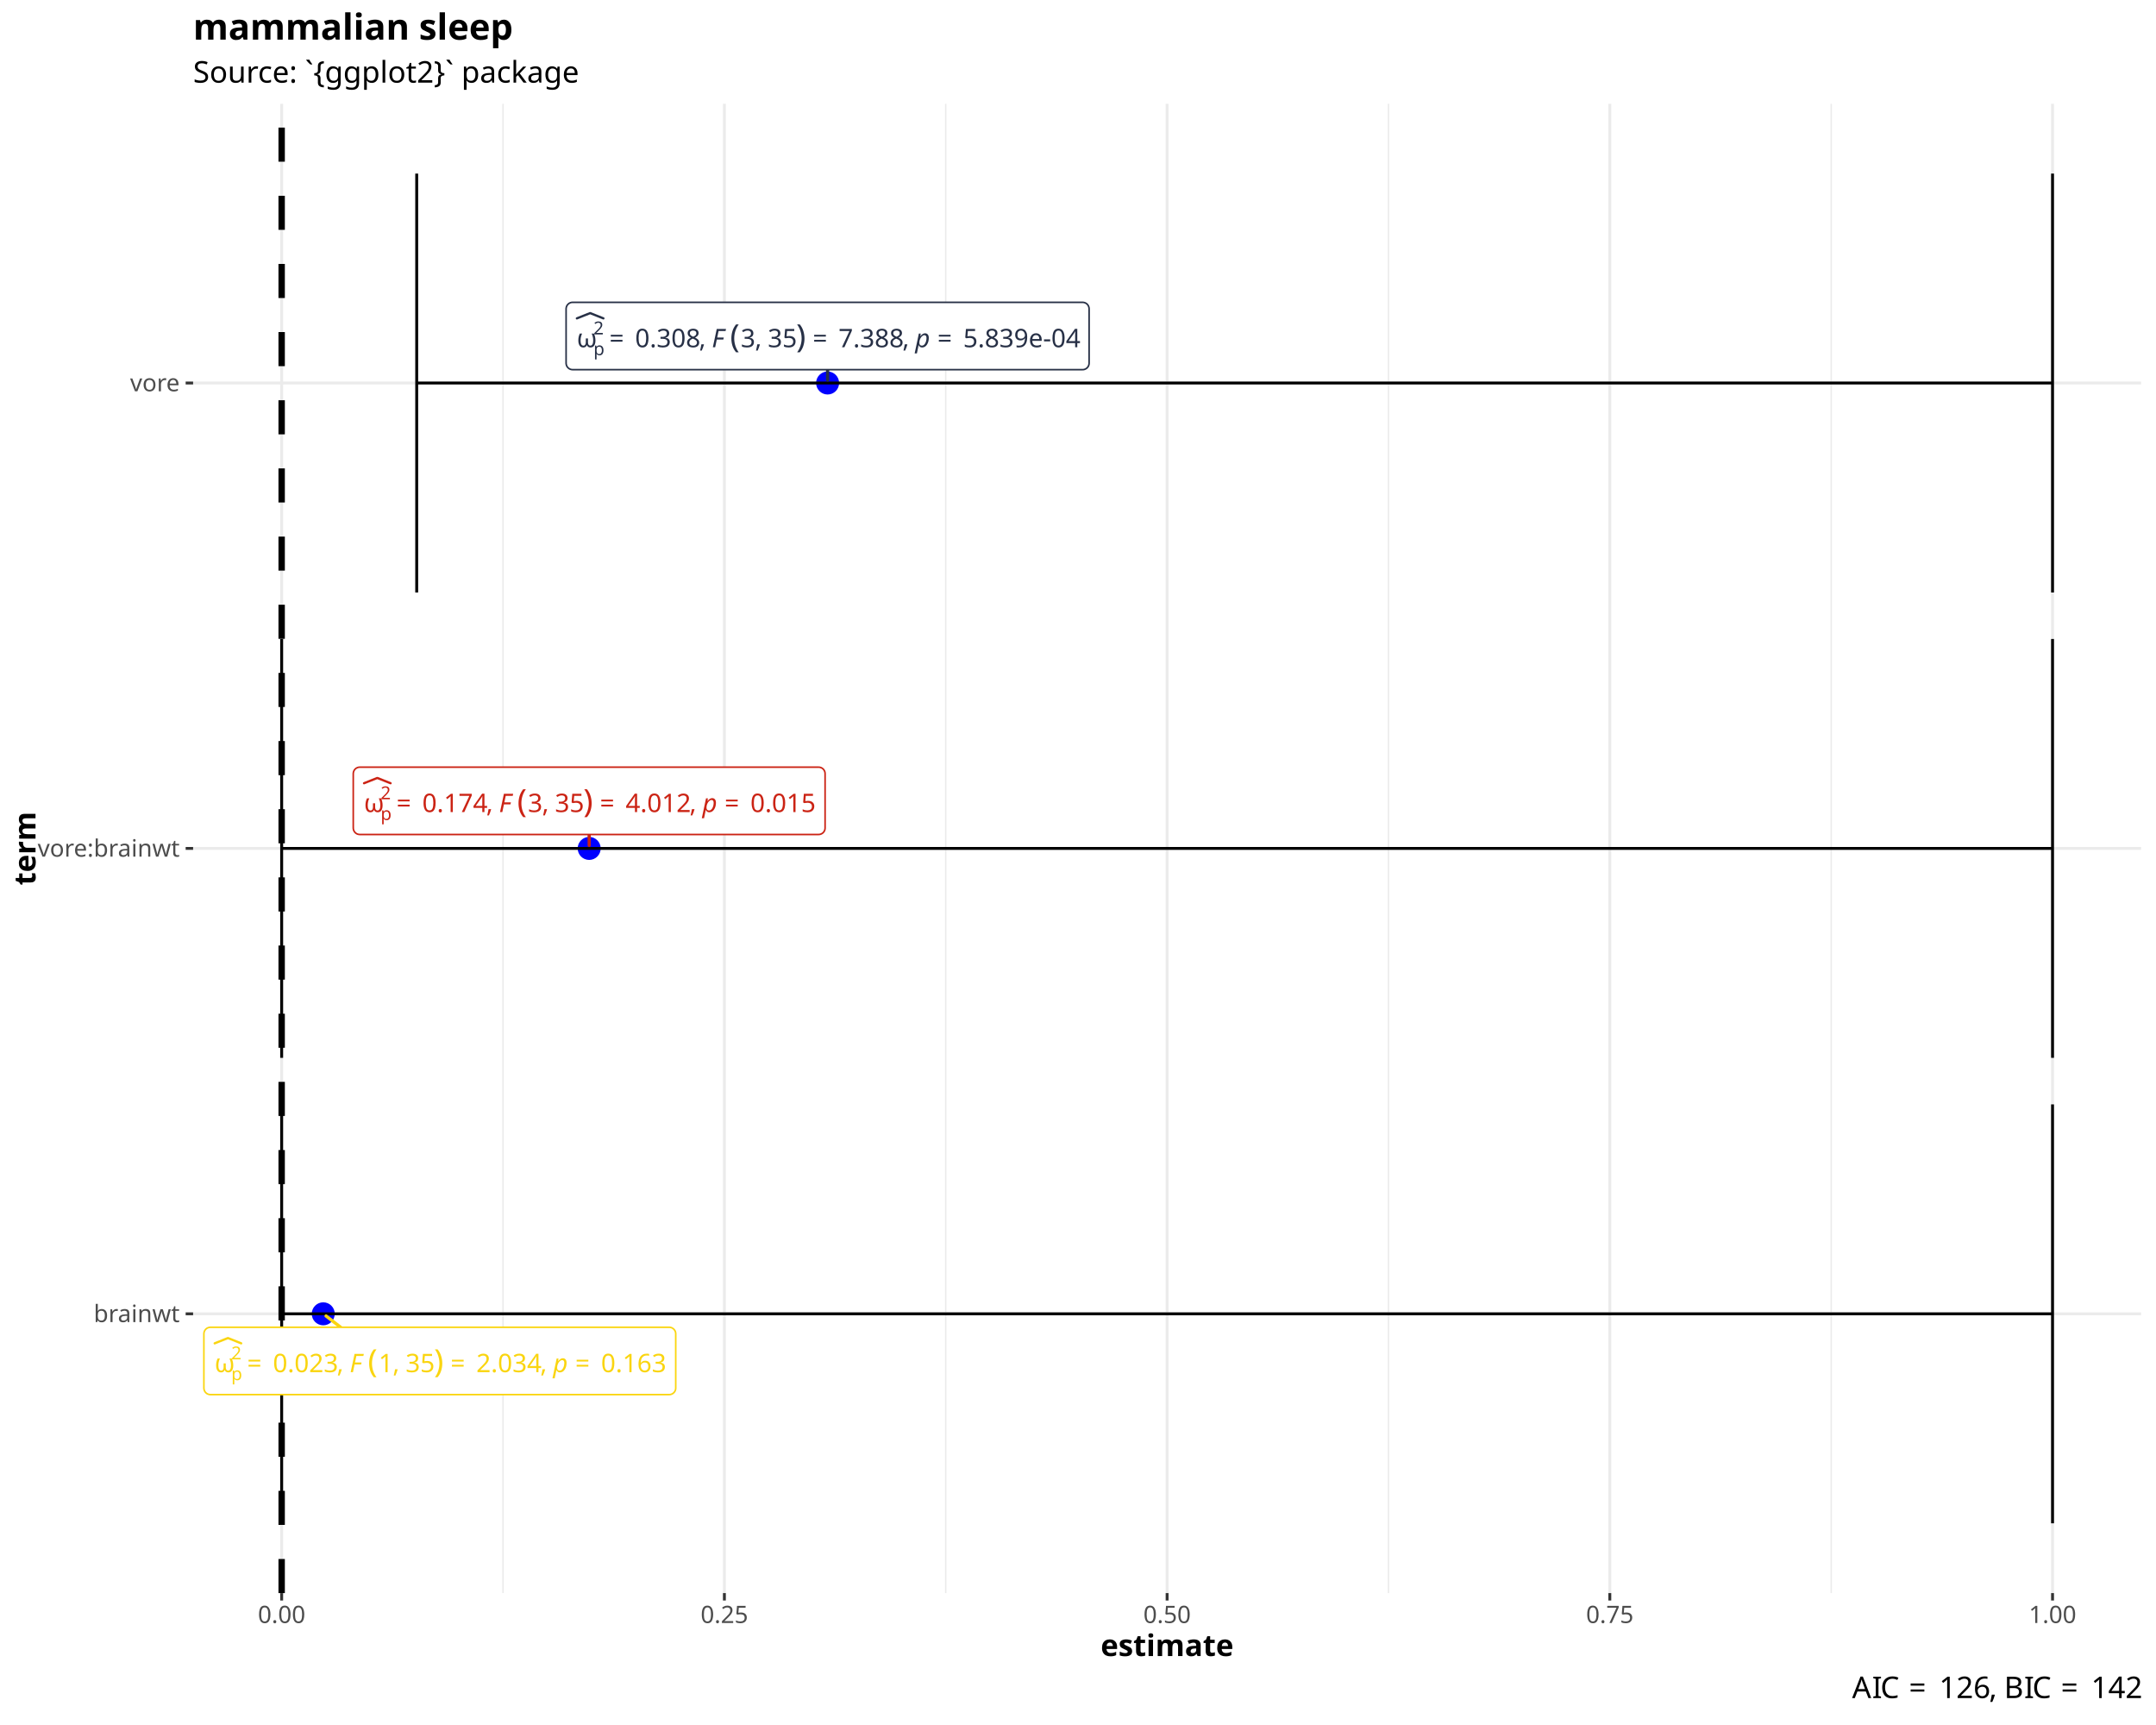
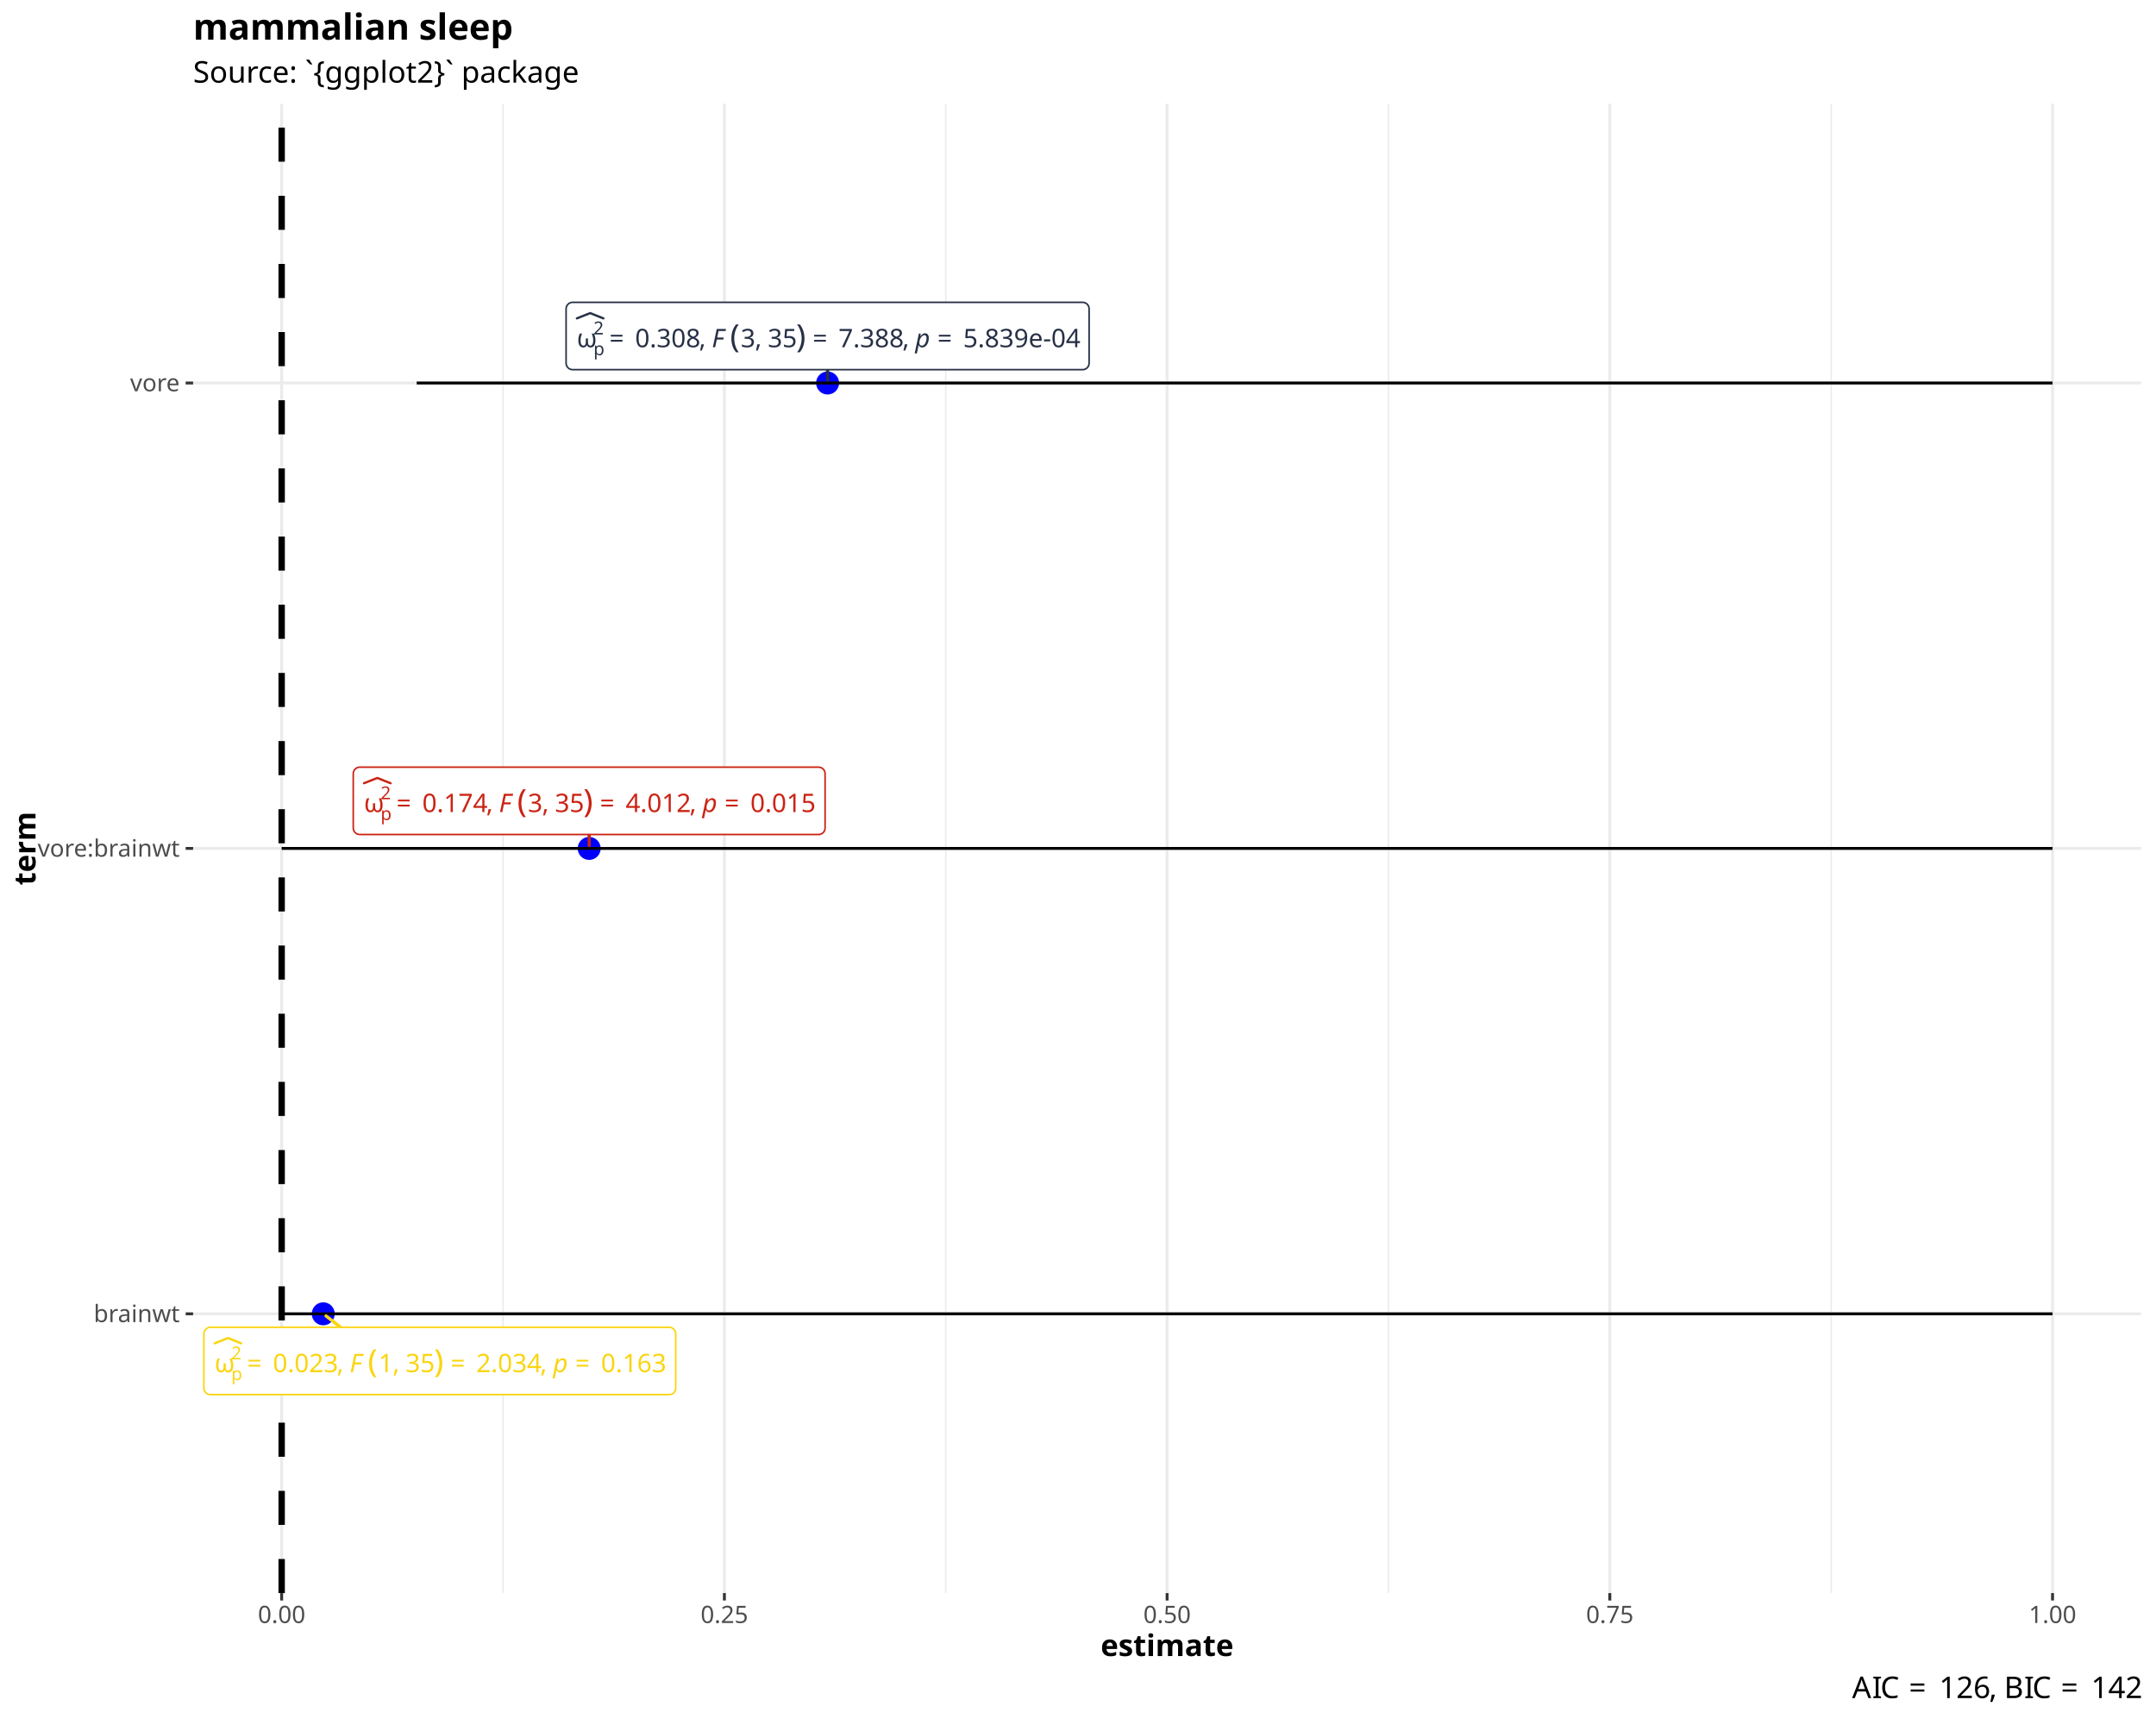
<svg xmlns="http://www.w3.org/2000/svg" class="svglite" data-engine-version="2.0" width="720.00pt" height="576.00pt" viewBox="0 0 720.00 576.00">
  <defs>
    <style type="text/css">
    .svglite line, .svglite polyline, .svglite polygon, .svglite path, .svglite rect, .svglite circle {
      fill: none;
      stroke: #000000;
      stroke-linecap: round;
      stroke-linejoin: round;
      stroke-miterlimit: 10.00;
    }
  </style>
  </defs>
  <rect width="100%" height="100%" style="stroke: none; fill: #FFFFFF;" />
  <defs>
    <clipPath id="cpMC4wMHw3MjAuMDB8MC4wMHw1NzYuMDA=">
      <rect x="0.00" y="0.00" width="720.00" height="576.00" />
    </clipPath>
  </defs>
  <g clip-path="url(#cpMC4wMHw3MjAuMDB8MC4wMHw1NzYuMDA=)">
    <rect x="0.00" y="0.00" width="720.00" height="576.00" style="stroke-width: 0.97; stroke: #FFFFFF; fill: #FFFFFF;" />
  </g>
  <defs>
    <clipPath id="cpNjQuNDl8NzE1LjAyfDM0LjY1fDUzMS45NQ==">
      <rect x="64.49" y="34.65" width="650.53" height="497.30" />
    </clipPath>
  </defs>
  <g clip-path="url(#cpNjQuNDl8NzE1LjAyfDM0LjY1fDUzMS45NQ==)">
    <rect x="64.49" y="34.65" width="650.53" height="497.30" style="stroke-width: 0.97; stroke: none; fill: #FFFFFF;" />
    <polyline points="167.99,531.95 167.99,34.65 " style="stroke-width: 0.48; stroke: #EBEBEB; stroke-linecap: butt;" />
    <polyline points="315.83,531.95 315.83,34.65 " style="stroke-width: 0.48; stroke: #EBEBEB; stroke-linecap: butt;" />
    <polyline points="463.68,531.95 463.68,34.65 " style="stroke-width: 0.48; stroke: #EBEBEB; stroke-linecap: butt;" />
    <polyline points="611.53,531.95 611.53,34.65 " style="stroke-width: 0.48; stroke: #EBEBEB; stroke-linecap: butt;" />
    <polyline points="64.49,438.70 715.02,438.70 " style="stroke-width: 0.97; stroke: #EBEBEB; stroke-linecap: butt;" />
    <polyline points="64.49,283.30 715.02,283.30 " style="stroke-width: 0.97; stroke: #EBEBEB; stroke-linecap: butt;" />
    <polyline points="64.49,127.89 715.02,127.89 " style="stroke-width: 0.97; stroke: #EBEBEB; stroke-linecap: butt;" />
    <polyline points="94.06,531.95 94.06,34.65 " style="stroke-width: 0.97; stroke: #EBEBEB; stroke-linecap: butt;" />
    <polyline points="241.91,531.95 241.91,34.65 " style="stroke-width: 0.97; stroke: #EBEBEB; stroke-linecap: butt;" />
    <polyline points="389.76,531.95 389.76,34.65 " style="stroke-width: 0.97; stroke: #EBEBEB; stroke-linecap: butt;" />
    <polyline points="537.60,531.95 537.60,34.65 " style="stroke-width: 0.97; stroke: #EBEBEB; stroke-linecap: butt;" />
    <polyline points="685.45,531.95 685.45,34.65 " style="stroke-width: 0.97; stroke: #EBEBEB; stroke-linecap: butt;" />
    <circle cx="107.95" cy="438.70" r="3.52" style="stroke-width: 0.64; stroke: #0000FF; fill: #0000FF;" />
    <circle cx="196.76" cy="283.30" r="3.52" style="stroke-width: 0.64; stroke: #0000FF; fill: #0000FF;" />
    <circle cx="276.38" cy="127.89" r="3.52" style="stroke-width: 0.64; stroke: #0000FF; fill: #0000FF;" />
-     <polyline points="685.45,508.64 685.45,368.77 " style="stroke-width: 0.97; stroke-linecap: butt;" />
+     <polyline points="685.45,438.70 685.45,438.70 " style="stroke-width: 0.97; stroke-linecap: butt;" />
    <polyline points="685.45,438.70 94.06,438.70 " style="stroke-width: 0.97; stroke-linecap: butt;" />
-     <polyline points="94.06,508.64 94.06,368.77 " style="stroke-width: 0.97; stroke-linecap: butt;" />
-     <polyline points="685.45,353.23 685.45,213.37 " style="stroke-width: 0.97; stroke-linecap: butt;" />
+     <polyline points="94.06,438.70 94.06,438.70 " style="stroke-width: 0.97; stroke-linecap: butt;" />
+     <polyline points="685.45,283.30 685.45,283.30 " style="stroke-width: 0.97; stroke-linecap: butt;" />
    <polyline points="685.45,283.30 94.06,283.30 " style="stroke-width: 0.97; stroke-linecap: butt;" />
-     <polyline points="94.06,353.23 94.06,213.37 " style="stroke-width: 0.97; stroke-linecap: butt;" />
-     <polyline points="685.45,197.83 685.45,57.96 " style="stroke-width: 0.97; stroke-linecap: butt;" />
+     <polyline points="94.06,283.30 94.06,283.30 " style="stroke-width: 0.97; stroke-linecap: butt;" />
+     <polyline points="685.45,127.89 685.45,127.89 " style="stroke-width: 0.97; stroke-linecap: butt;" />
    <polyline points="685.45,127.89 139.16,127.89 " style="stroke-width: 0.97; stroke-linecap: butt;" />
-     <polyline points="139.16,197.83 139.16,57.96 " style="stroke-width: 0.97; stroke-linecap: butt;" />
+     <polyline points="139.16,127.89 139.16,127.89 " style="stroke-width: 0.97; stroke-linecap: butt;" />
    <line x1="94.06" y1="531.95" x2="94.06" y2="34.65" style="stroke-width: 2.13; stroke-dasharray: 11.38,11.38; stroke-linecap: butt;" />
    <line x1="113.76" y1="443.19" x2="108.88" y2="439.42" style="stroke-width: 1.07; stroke: #FAD510;" />
    <line x1="196.76" y1="278.65" x2="196.76" y2="282.29" style="stroke-width: 1.07; stroke: #CB2314;" />
    <line x1="276.38" y1="123.43" x2="276.38" y2="126.88" style="stroke-width: 1.07; stroke: #273046;" />
    <polygon points="70.25,465.68 223.50,465.68 223.41,465.67 223.76,465.66 224.10,465.59 224.42,465.47 224.72,465.29 224.99,465.07 225.22,464.81 225.41,464.52 225.55,464.20 225.63,463.86 225.66,463.52 225.66,463.52 225.66,445.35 225.66,445.35 225.63,445.01 225.55,444.67 225.41,444.35 225.22,444.06 224.99,443.80 224.72,443.58 224.42,443.40 224.10,443.28 223.76,443.21 223.50,443.19 70.25,443.19 70.51,443.21 70.17,443.20 69.82,443.24 69.49,443.34 69.17,443.48 68.89,443.68 68.64,443.92 68.43,444.20 68.27,444.51 68.16,444.84 68.10,445.18 68.09,445.35 68.09,463.52 68.10,463.34 68.10,463.69 68.16,464.03 68.27,464.36 68.43,464.67 68.64,464.95 68.89,465.19 69.17,465.39 69.49,465.54 69.82,465.63 70.17,465.67 " style="stroke-width: 0.53; stroke: #FAD510; fill: #FFFFFF;" />
    <text x="71.69" y="458.19" style="font-size: 8.54px; fill: #FAD510; font-family: sans;" textLength="5.53px" lengthAdjust="spacingAndGlyphs">ω</text>
    <text x="77.22" y="460.84" style="font-size: 5.98px; fill: #FAD510; font-family: sans;" textLength="3.32px" lengthAdjust="spacingAndGlyphs">p</text>
    <text x="77.22" y="453.91" style="font-size: 5.98px; fill: #FAD510; font-family: sans;" textLength="3.32px" lengthAdjust="spacingAndGlyphs">2</text>
    <polyline points="71.69,448.56 76.12,446.79 80.55,448.56 " style="stroke-width: 0.75; stroke: #FAD510;" />
    <text x="82.52" y="458.19" style="font-size: 8.54px; fill: #FAD510; font-family: sans;" textLength="6.63px" lengthAdjust="spacingAndGlyphs">=</text>
    <text x="91.13" y="458.19" style="font-size: 8.54px; fill: #FAD510; font-family: sans;" textLength="21.36px" lengthAdjust="spacingAndGlyphs">0.023</text>
    <text x="112.49" y="458.19" style="font-size: 8.54px; fill: #FAD510; font-family: sans;" textLength="2.14px" lengthAdjust="spacingAndGlyphs">,</text>
    <text x="114.62" y="458.19" style="font-size: 8.54px; fill: #FAD510; font-family: sans;" textLength="2.14px" lengthAdjust="spacingAndGlyphs"> </text>
    <text x="116.76" y="458.19" style="font-size: 8.54px; font-style: italic; fill: #FAD510; font-family: sans;" textLength="5.21px" lengthAdjust="spacingAndGlyphs">F</text>
    <text x="122.85" y="458.19" style="font-size: 10.67px; fill: #FAD510; font-family: sans;" textLength="3.55px" lengthAdjust="spacingAndGlyphs">(</text>
    <text x="126.41" y="458.19" style="font-size: 8.54px; fill: #FAD510; font-family: sans;" textLength="4.75px" lengthAdjust="spacingAndGlyphs">1</text>
    <text x="131.15" y="458.19" style="font-size: 8.54px; fill: #FAD510; font-family: sans;" textLength="2.14px" lengthAdjust="spacingAndGlyphs">,</text>
    <text x="133.29" y="458.19" style="font-size: 8.54px; fill: #FAD510; font-family: sans;" textLength="2.14px" lengthAdjust="spacingAndGlyphs"> </text>
    <text x="135.43" y="458.19" style="font-size: 8.54px; fill: #FAD510; font-family: sans;" textLength="9.50px" lengthAdjust="spacingAndGlyphs">35</text>
    <text x="144.92" y="458.19" style="font-size: 10.67px; fill: #FAD510; font-family: sans;" textLength="3.55px" lengthAdjust="spacingAndGlyphs">)</text>
    <text x="150.44" y="458.19" style="font-size: 8.54px; fill: #FAD510; font-family: sans;" textLength="6.63px" lengthAdjust="spacingAndGlyphs">=</text>
    <text x="159.05" y="458.19" style="font-size: 8.54px; fill: #FAD510; font-family: sans;" textLength="21.36px" lengthAdjust="spacingAndGlyphs">2.034</text>
    <text x="180.41" y="458.19" style="font-size: 8.54px; fill: #FAD510; font-family: sans;" textLength="2.14px" lengthAdjust="spacingAndGlyphs">,</text>
    <text x="182.54" y="458.19" style="font-size: 8.54px; fill: #FAD510; font-family: sans;" textLength="2.14px" lengthAdjust="spacingAndGlyphs"> </text>
    <text x="184.68" y="458.19" style="font-size: 8.54px; font-style: italic; fill: #FAD510; font-family: sans;" textLength="4.75px" lengthAdjust="spacingAndGlyphs">p</text>
    <text x="192.09" y="458.19" style="font-size: 8.54px; fill: #FAD510; font-family: sans;" textLength="6.63px" lengthAdjust="spacingAndGlyphs">=</text>
    <text x="200.70" y="458.19" style="font-size: 8.54px; fill: #FAD510; font-family: sans;" textLength="21.36px" lengthAdjust="spacingAndGlyphs">0.163</text>
    <polygon points="120.13,278.65 273.38,278.65 273.29,278.64 273.64,278.63 273.98,278.56 274.30,278.44 274.61,278.26 274.88,278.04 275.11,277.78 275.29,277.49 275.43,277.17 275.51,276.83 275.54,276.49 275.54,276.49 275.54,258.33 275.54,258.33 275.51,257.98 275.43,257.64 275.29,257.32 275.11,257.03 274.88,256.77 274.61,256.55 274.30,256.37 273.98,256.25 273.64,256.18 273.38,256.17 120.13,256.17 120.39,256.18 120.05,256.17 119.70,256.21 119.37,256.31 119.05,256.46 118.77,256.65 118.52,256.89 118.31,257.17 118.15,257.48 118.04,257.81 117.98,258.15 117.97,258.33 117.97,276.49 117.98,276.31 117.98,276.66 118.04,277.00 118.15,277.33 118.31,277.64 118.52,277.92 118.77,278.16 119.05,278.36 119.37,278.51 119.70,278.60 120.05,278.64 " style="stroke-width: 0.53; stroke: #CB2314; fill: #FFFFFF;" />
    <text x="121.57" y="271.16" style="font-size: 8.54px; fill: #CB2314; font-family: sans;" textLength="5.53px" lengthAdjust="spacingAndGlyphs">ω</text>
    <text x="127.10" y="273.81" style="font-size: 5.98px; fill: #CB2314; font-family: sans;" textLength="3.32px" lengthAdjust="spacingAndGlyphs">p</text>
    <text x="127.10" y="266.88" style="font-size: 5.98px; fill: #CB2314; font-family: sans;" textLength="3.32px" lengthAdjust="spacingAndGlyphs">2</text>
    <polyline points="121.57,261.53 126.00,259.77 130.43,261.53 " style="stroke-width: 0.75; stroke: #CB2314;" />
    <text x="132.40" y="271.16" style="font-size: 8.54px; fill: #CB2314; font-family: sans;" textLength="6.63px" lengthAdjust="spacingAndGlyphs">=</text>
    <text x="141.01" y="271.16" style="font-size: 8.54px; fill: #CB2314; font-family: sans;" textLength="21.36px" lengthAdjust="spacingAndGlyphs">0.174</text>
    <text x="162.37" y="271.16" style="font-size: 8.54px; fill: #CB2314; font-family: sans;" textLength="2.14px" lengthAdjust="spacingAndGlyphs">,</text>
    <text x="164.50" y="271.16" style="font-size: 8.54px; fill: #CB2314; font-family: sans;" textLength="2.14px" lengthAdjust="spacingAndGlyphs"> </text>
    <text x="166.64" y="271.16" style="font-size: 8.54px; font-style: italic; fill: #CB2314; font-family: sans;" textLength="5.21px" lengthAdjust="spacingAndGlyphs">F</text>
    <text x="172.74" y="271.16" style="font-size: 10.67px; fill: #CB2314; font-family: sans;" textLength="3.55px" lengthAdjust="spacingAndGlyphs">(</text>
    <text x="176.29" y="271.16" style="font-size: 8.54px; fill: #CB2314; font-family: sans;" textLength="4.75px" lengthAdjust="spacingAndGlyphs">3</text>
    <text x="181.04" y="271.16" style="font-size: 8.54px; fill: #CB2314; font-family: sans;" textLength="2.14px" lengthAdjust="spacingAndGlyphs">,</text>
    <text x="183.17" y="271.16" style="font-size: 8.54px; fill: #CB2314; font-family: sans;" textLength="2.14px" lengthAdjust="spacingAndGlyphs"> </text>
    <text x="185.31" y="271.16" style="font-size: 8.54px; fill: #CB2314; font-family: sans;" textLength="9.50px" lengthAdjust="spacingAndGlyphs">35</text>
    <text x="194.80" y="271.16" style="font-size: 10.67px; fill: #CB2314; font-family: sans;" textLength="3.55px" lengthAdjust="spacingAndGlyphs">)</text>
    <text x="200.33" y="271.16" style="font-size: 8.54px; fill: #CB2314; font-family: sans;" textLength="6.63px" lengthAdjust="spacingAndGlyphs">=</text>
    <text x="208.93" y="271.16" style="font-size: 8.54px; fill: #CB2314; font-family: sans;" textLength="21.36px" lengthAdjust="spacingAndGlyphs">4.012</text>
    <text x="230.29" y="271.16" style="font-size: 8.54px; fill: #CB2314; font-family: sans;" textLength="2.14px" lengthAdjust="spacingAndGlyphs">,</text>
    <text x="232.43" y="271.16" style="font-size: 8.54px; fill: #CB2314; font-family: sans;" textLength="2.14px" lengthAdjust="spacingAndGlyphs"> </text>
    <text x="234.56" y="271.16" style="font-size: 8.54px; font-style: italic; fill: #CB2314; font-family: sans;" textLength="4.75px" lengthAdjust="spacingAndGlyphs">p</text>
    <text x="241.97" y="271.16" style="font-size: 8.54px; fill: #CB2314; font-family: sans;" textLength="6.63px" lengthAdjust="spacingAndGlyphs">=</text>
    <text x="250.58" y="271.16" style="font-size: 8.54px; fill: #CB2314; font-family: sans;" textLength="21.36px" lengthAdjust="spacingAndGlyphs">0.015</text>
    <polygon points="191.21,123.43 361.55,123.43 361.46,123.43 361.81,123.42 362.15,123.35 362.47,123.22 362.77,123.05 363.04,122.83 363.27,122.57 363.46,122.28 363.59,121.96 363.68,121.62 363.71,121.27 363.71,121.27 363.71,103.11 363.71,103.11 363.68,102.76 363.59,102.43 363.46,102.11 363.27,101.81 363.04,101.55 362.77,101.33 362.47,101.16 362.15,101.04 361.81,100.97 361.55,100.95 191.21,100.95 191.48,100.97 191.13,100.95 190.78,100.99 190.45,101.09 190.13,101.24 189.85,101.44 189.60,101.68 189.39,101.96 189.23,102.26 189.12,102.59 189.06,102.94 189.05,103.11 189.05,121.27 189.06,121.10 189.06,121.45 189.12,121.79 189.23,122.12 189.39,122.43 189.60,122.70 189.85,122.94 190.13,123.14 190.45,123.29 190.78,123.39 191.13,123.43 " style="stroke-width: 0.53; stroke: #273046; fill: #FFFFFF;" />
    <text x="192.65" y="115.95" style="font-size: 8.54px; fill: #273046; font-family: sans;" textLength="5.53px" lengthAdjust="spacingAndGlyphs">ω</text>
    <text x="198.19" y="118.59" style="font-size: 5.98px; fill: #273046; font-family: sans;" textLength="3.32px" lengthAdjust="spacingAndGlyphs">p</text>
    <text x="198.19" y="111.66" style="font-size: 5.98px; fill: #273046; font-family: sans;" textLength="3.32px" lengthAdjust="spacingAndGlyphs">2</text>
    <polyline points="192.65,106.31 197.08,104.55 201.51,106.31 " style="stroke-width: 0.75; stroke: #273046;" />
    <text x="203.49" y="115.95" style="font-size: 8.54px; fill: #273046; font-family: sans;" textLength="6.63px" lengthAdjust="spacingAndGlyphs">=</text>
    <text x="212.09" y="115.95" style="font-size: 8.54px; fill: #273046; font-family: sans;" textLength="21.36px" lengthAdjust="spacingAndGlyphs">0.308</text>
    <text x="233.45" y="115.95" style="font-size: 8.54px; fill: #273046; font-family: sans;" textLength="2.14px" lengthAdjust="spacingAndGlyphs">,</text>
    <text x="235.59" y="115.95" style="font-size: 8.54px; fill: #273046; font-family: sans;" textLength="2.14px" lengthAdjust="spacingAndGlyphs"> </text>
    <text x="237.72" y="115.95" style="font-size: 8.54px; font-style: italic; fill: #273046; font-family: sans;" textLength="5.21px" lengthAdjust="spacingAndGlyphs">F</text>
    <text x="243.82" y="115.95" style="font-size: 10.67px; fill: #273046; font-family: sans;" textLength="3.55px" lengthAdjust="spacingAndGlyphs">(</text>
    <text x="247.37" y="115.95" style="font-size: 8.54px; fill: #273046; font-family: sans;" textLength="4.75px" lengthAdjust="spacingAndGlyphs">3</text>
    <text x="252.12" y="115.95" style="font-size: 8.54px; fill: #273046; font-family: sans;" textLength="2.14px" lengthAdjust="spacingAndGlyphs">,</text>
    <text x="254.25" y="115.95" style="font-size: 8.54px; fill: #273046; font-family: sans;" textLength="2.14px" lengthAdjust="spacingAndGlyphs"> </text>
    <text x="256.39" y="115.95" style="font-size: 8.54px; fill: #273046; font-family: sans;" textLength="9.50px" lengthAdjust="spacingAndGlyphs">35</text>
    <text x="265.88" y="115.95" style="font-size: 10.67px; fill: #273046; font-family: sans;" textLength="3.55px" lengthAdjust="spacingAndGlyphs">)</text>
    <text x="271.41" y="115.95" style="font-size: 8.54px; fill: #273046; font-family: sans;" textLength="6.63px" lengthAdjust="spacingAndGlyphs">=</text>
    <text x="280.01" y="115.95" style="font-size: 8.54px; fill: #273046; font-family: sans;" textLength="21.36px" lengthAdjust="spacingAndGlyphs">7.388</text>
    <text x="301.37" y="115.95" style="font-size: 8.54px; fill: #273046; font-family: sans;" textLength="2.14px" lengthAdjust="spacingAndGlyphs">,</text>
    <text x="303.51" y="115.95" style="font-size: 8.54px; fill: #273046; font-family: sans;" textLength="2.14px" lengthAdjust="spacingAndGlyphs"> </text>
    <text x="305.64" y="115.95" style="font-size: 8.54px; font-style: italic; fill: #273046; font-family: sans;" textLength="4.75px" lengthAdjust="spacingAndGlyphs">p</text>
    <text x="313.05" y="115.95" style="font-size: 8.54px; fill: #273046; font-family: sans;" textLength="6.63px" lengthAdjust="spacingAndGlyphs">=</text>
    <text x="321.66" y="115.95" style="font-size: 8.54px; fill: #273046; font-family: sans;" textLength="38.45px" lengthAdjust="spacingAndGlyphs">5.839e-04</text>
  </g>
  <g clip-path="url(#cpMC4wMHw3MjAuMDB8MC4wMHw1NzYuMDA=)">
    <text x="60.01" y="441.46" text-anchor="end" style="font-size: 8.00px; fill: #4D4D4D; font-family: sans;" textLength="25.79px" lengthAdjust="spacingAndGlyphs">brainwt</text>
    <text x="60.01" y="286.05" text-anchor="end" style="font-size: 8.00px; fill: #4D4D4D; font-family: sans;" textLength="43.58px" lengthAdjust="spacingAndGlyphs">vore:brainwt</text>
    <text x="60.01" y="130.65" text-anchor="end" style="font-size: 8.00px; fill: #4D4D4D; font-family: sans;" textLength="15.57px" lengthAdjust="spacingAndGlyphs">vore</text>
    <polyline points="62.00,438.70 64.49,438.70 " style="stroke-width: 0.97; stroke: #333333; stroke-linecap: butt;" />
    <polyline points="62.00,283.30 64.49,283.30 " style="stroke-width: 0.97; stroke: #333333; stroke-linecap: butt;" />
    <polyline points="62.00,127.89 64.49,127.89 " style="stroke-width: 0.97; stroke: #333333; stroke-linecap: butt;" />
    <polyline points="94.06,534.44 94.06,531.95 " style="stroke-width: 0.97; stroke: #333333; stroke-linecap: butt;" />
    <polyline points="241.91,534.44 241.91,531.95 " style="stroke-width: 0.97; stroke: #333333; stroke-linecap: butt;" />
    <polyline points="389.76,534.44 389.76,531.95 " style="stroke-width: 0.97; stroke: #333333; stroke-linecap: butt;" />
    <polyline points="537.60,534.44 537.60,531.95 " style="stroke-width: 0.97; stroke: #333333; stroke-linecap: butt;" />
    <polyline points="685.45,534.44 685.45,531.95 " style="stroke-width: 0.97; stroke: #333333; stroke-linecap: butt;" />
    <text x="94.06" y="541.94" text-anchor="middle" style="font-size: 8.00px; fill: #4D4D4D; font-family: sans;" textLength="15.57px" lengthAdjust="spacingAndGlyphs">0.00</text>
    <text x="241.91" y="541.94" text-anchor="middle" style="font-size: 8.00px; fill: #4D4D4D; font-family: sans;" textLength="15.57px" lengthAdjust="spacingAndGlyphs">0.25</text>
    <text x="389.76" y="541.94" text-anchor="middle" style="font-size: 8.00px; fill: #4D4D4D; font-family: sans;" textLength="15.57px" lengthAdjust="spacingAndGlyphs">0.50</text>
    <text x="537.60" y="541.94" text-anchor="middle" style="font-size: 8.00px; fill: #4D4D4D; font-family: sans;" textLength="15.57px" lengthAdjust="spacingAndGlyphs">0.75</text>
    <text x="685.45" y="541.94" text-anchor="middle" style="font-size: 8.00px; fill: #4D4D4D; font-family: sans;" textLength="15.57px" lengthAdjust="spacingAndGlyphs">1.00</text>
    <text x="389.76" y="552.97" text-anchor="middle" style="font-size: 10.00px; font-weight: bold; font-family: sans;" textLength="37.80px" lengthAdjust="spacingAndGlyphs">estimate</text>
    <text transform="translate(11.86,283.30) rotate(-90)" text-anchor="middle" style="font-size: 10.00px; font-weight: bold; font-family: sans;" textLength="20.00px" lengthAdjust="spacingAndGlyphs">term</text>
    <text x="64.49" y="27.59" style="font-size: 10.00px; font-family: sans;" textLength="124.00px" lengthAdjust="spacingAndGlyphs">Source: `{ggplot2}` package</text>
    <text x="64.49" y="13.24" style="font-size: 12.00px; font-weight: bold; font-family: sans;" textLength="94.05px" lengthAdjust="spacingAndGlyphs">mammalian sleep</text>
    <text x="618.51" y="567.01" style="font-size: 10.00px; font-family: sans;" textLength="6.67px" lengthAdjust="spacingAndGlyphs">A</text>
    <text x="625.18" y="567.01" style="font-size: 10.00px; font-family: sans;" textLength="2.78px" lengthAdjust="spacingAndGlyphs">I</text>
    <text x="627.96" y="567.01" style="font-size: 10.00px; font-family: sans;" textLength="7.22px" lengthAdjust="spacingAndGlyphs">C</text>
    <text x="637.50" y="567.01" style="font-size: 10.00px; font-family: sans;" textLength="7.76px" lengthAdjust="spacingAndGlyphs">=</text>
    <text x="647.57" y="567.01" style="font-size: 10.00px; font-family: sans;" textLength="16.69px" lengthAdjust="spacingAndGlyphs">126</text>
    <text x="664.26" y="567.01" style="font-size: 10.00px; font-family: sans;" textLength="2.50px" lengthAdjust="spacingAndGlyphs">,</text>
    <text x="666.76" y="567.01" style="font-size: 10.00px; font-family: sans;" textLength="2.50px" lengthAdjust="spacingAndGlyphs"> </text>
    <text x="669.26" y="567.01" style="font-size: 10.00px; font-family: sans;" textLength="6.67px" lengthAdjust="spacingAndGlyphs">B</text>
    <text x="675.94" y="567.01" style="font-size: 10.00px; font-family: sans;" textLength="2.78px" lengthAdjust="spacingAndGlyphs">I</text>
    <text x="678.71" y="567.01" style="font-size: 10.00px; font-family: sans;" textLength="7.22px" lengthAdjust="spacingAndGlyphs">C</text>
    <text x="688.25" y="567.01" style="font-size: 10.00px; font-family: sans;" textLength="7.76px" lengthAdjust="spacingAndGlyphs">=</text>
    <text x="698.33" y="567.01" style="font-size: 10.00px; font-family: sans;" textLength="16.69px" lengthAdjust="spacingAndGlyphs">142</text>
  </g>
</svg>
